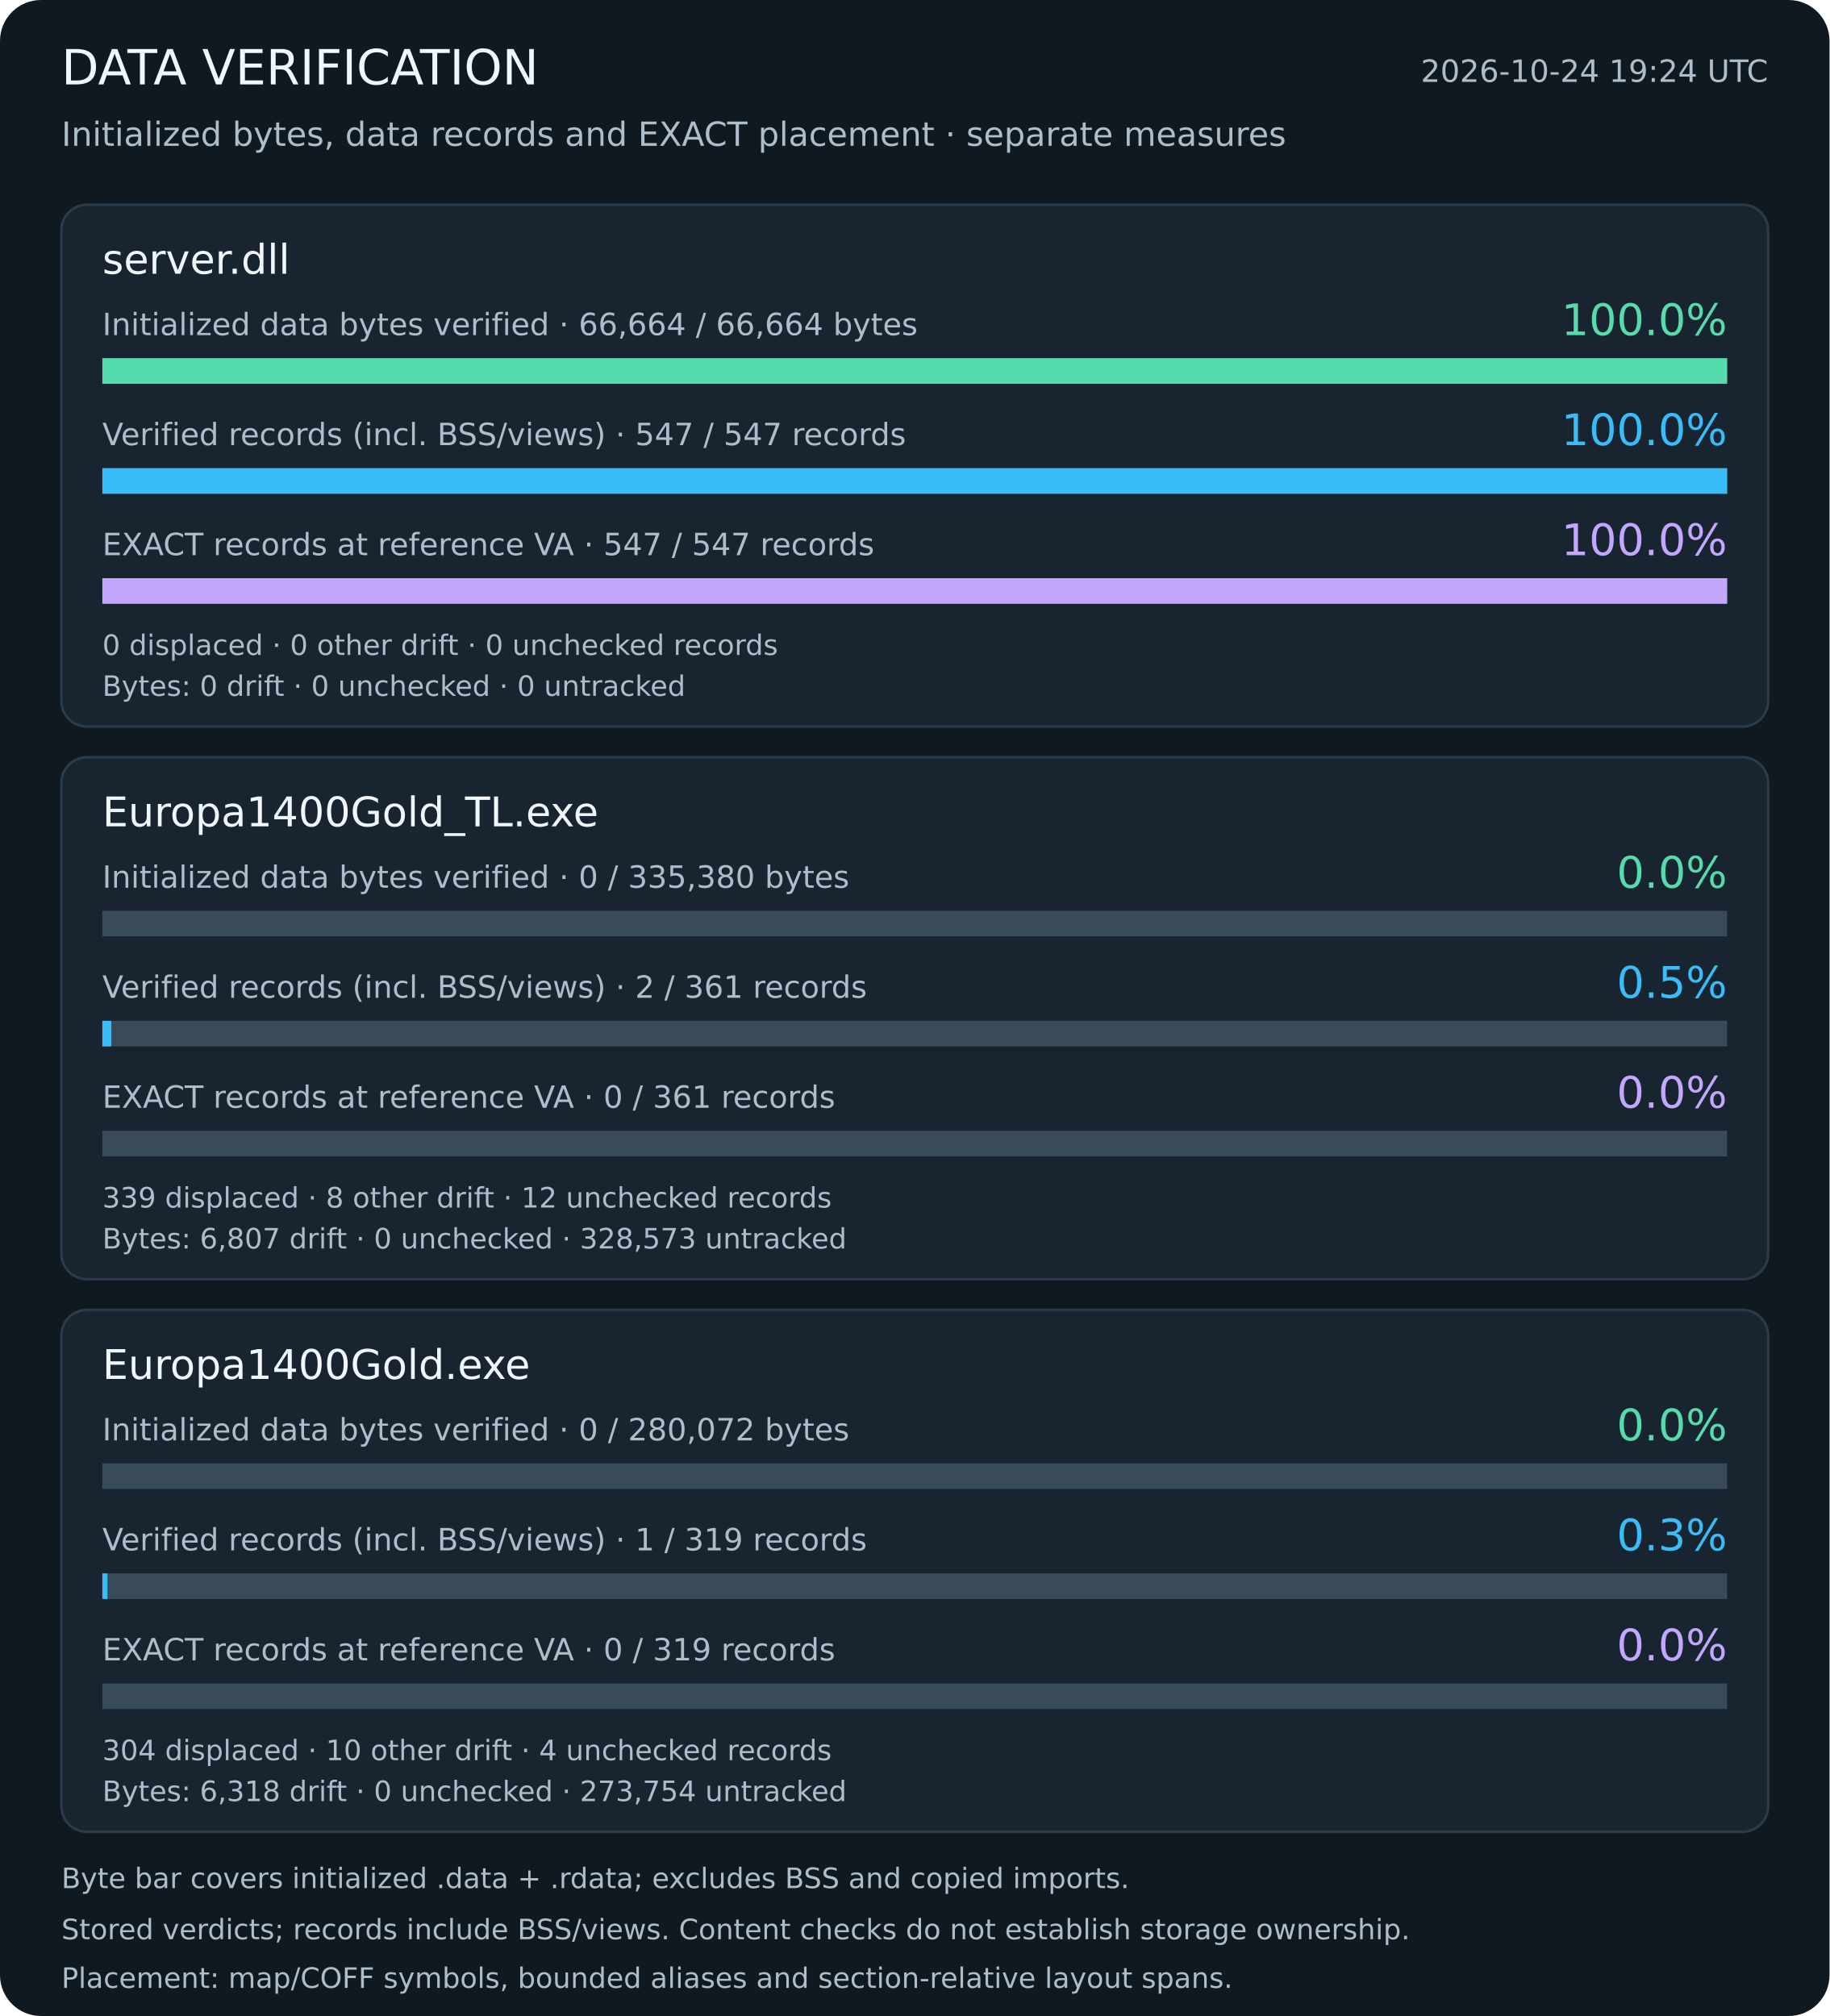
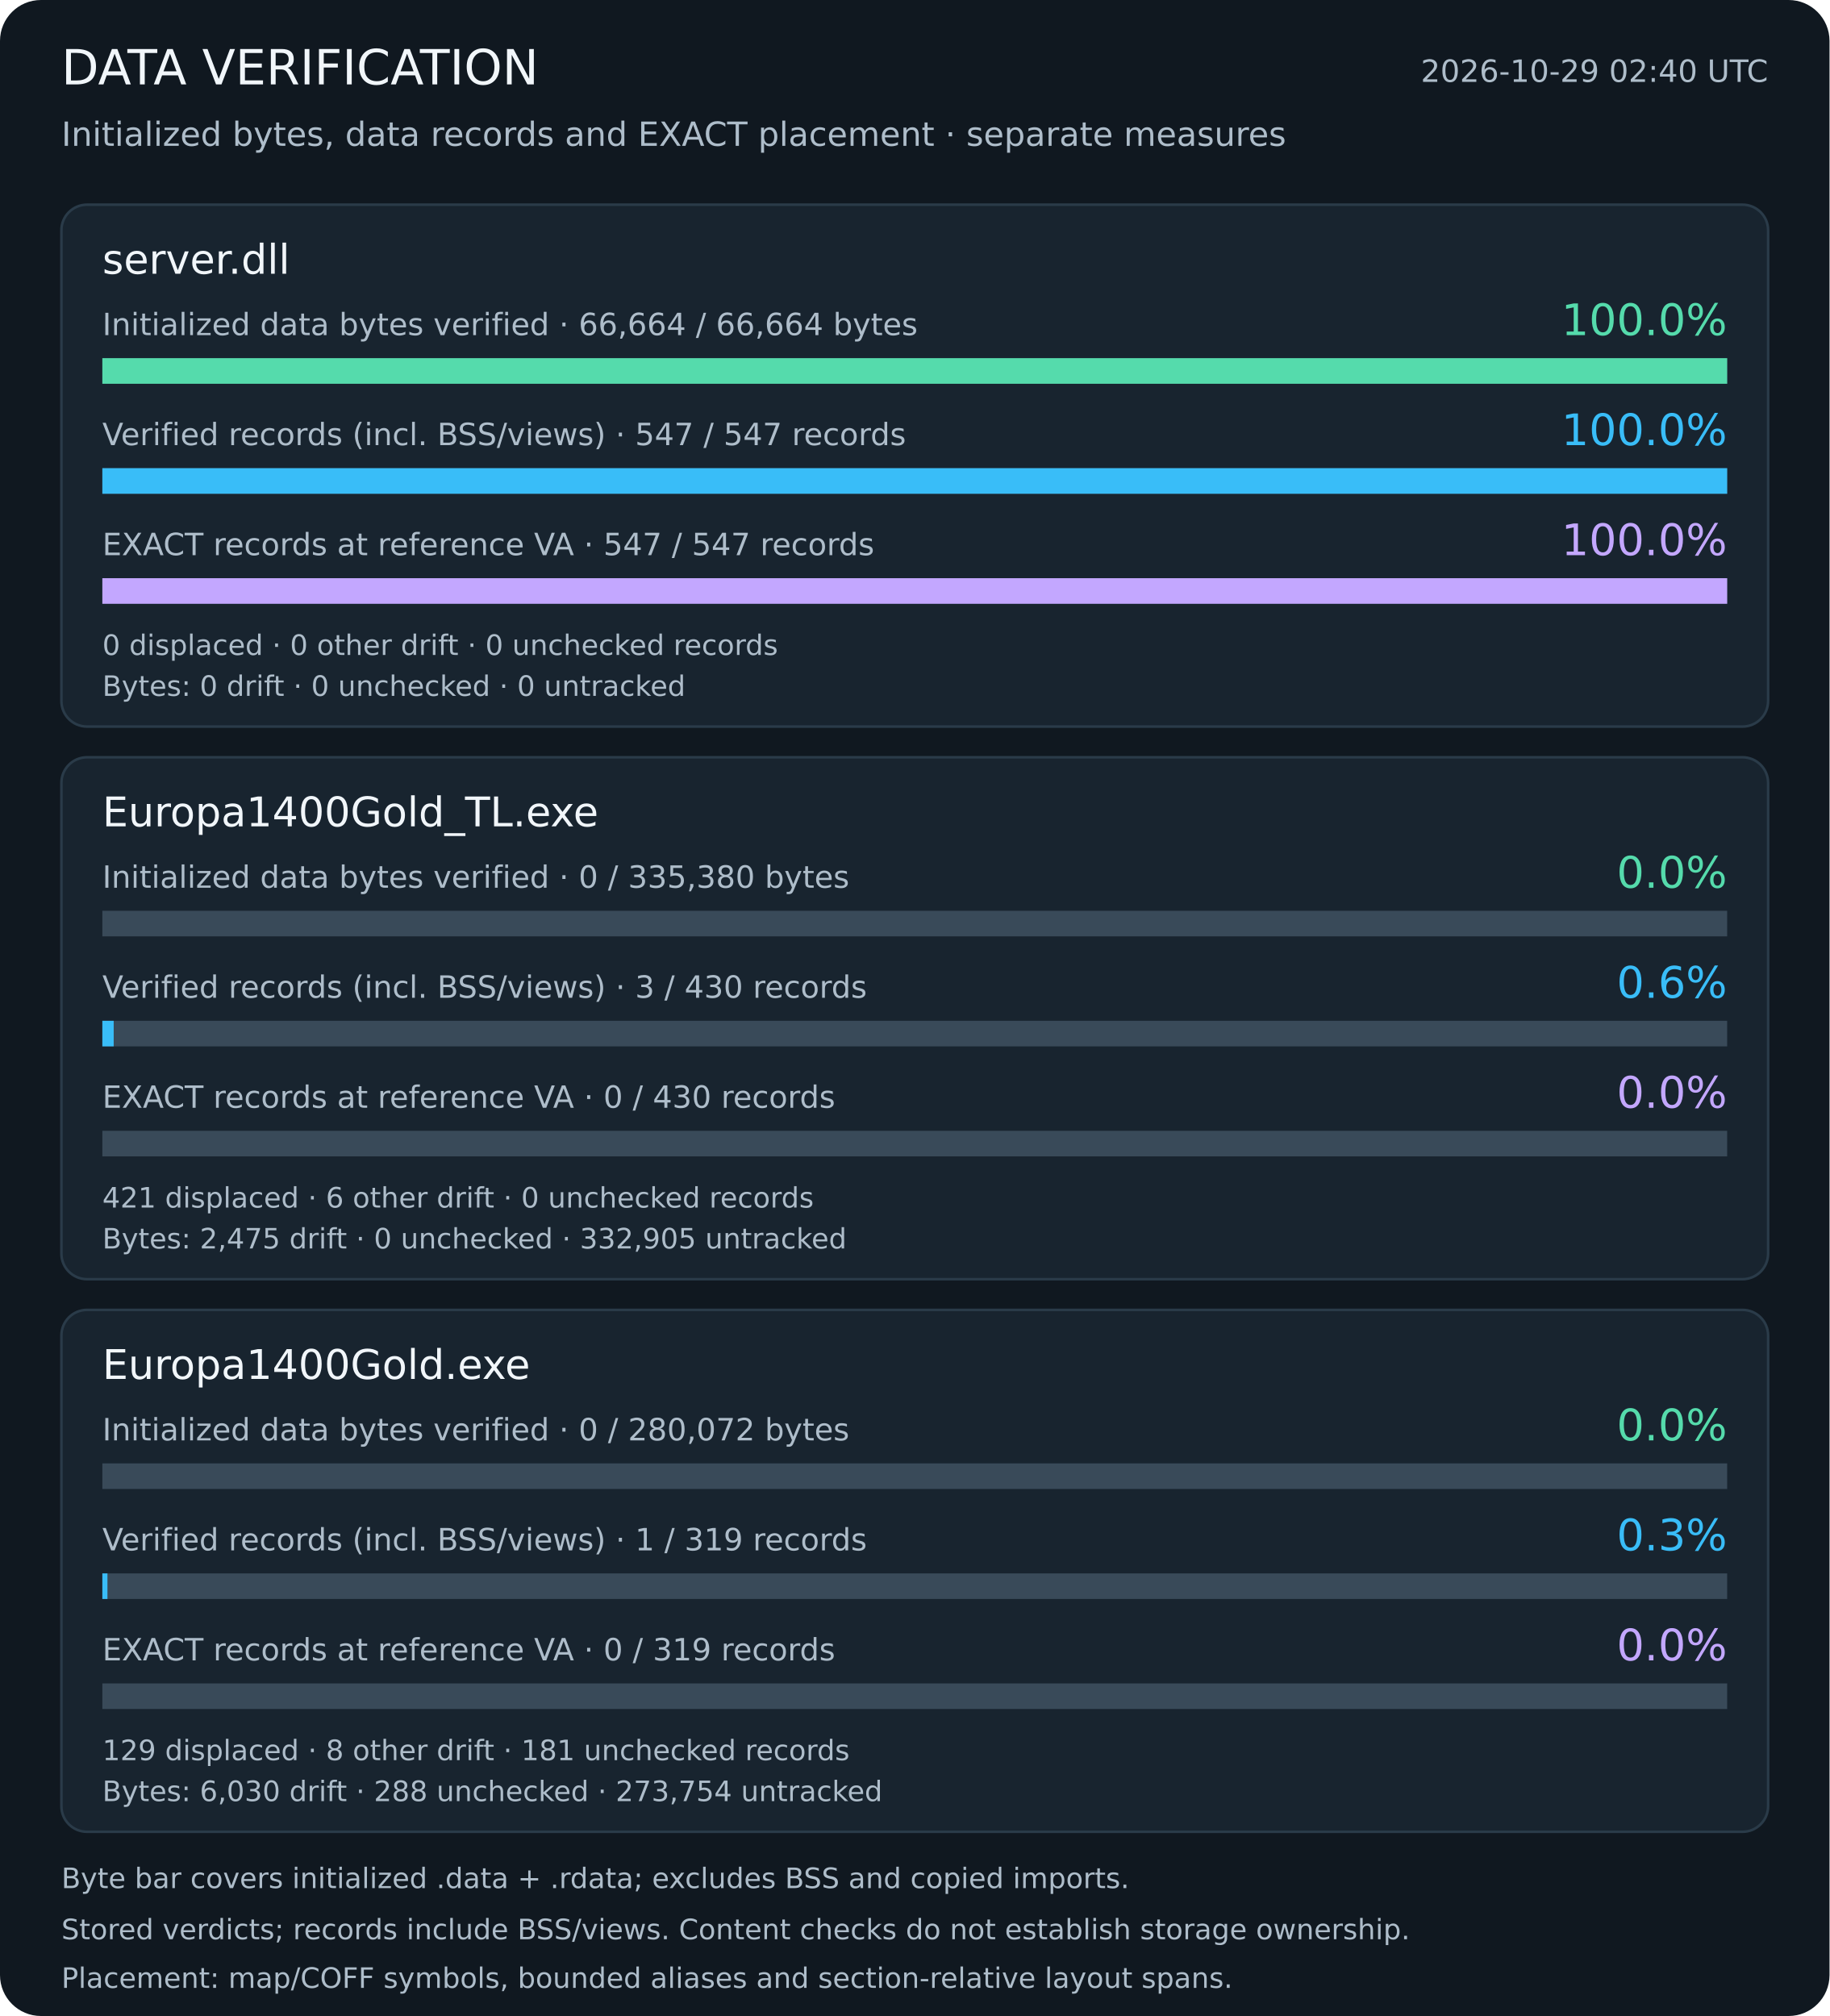
<svg xmlns="http://www.w3.org/2000/svg" width="715" height="788" viewBox="0 0 715 788" role="img" aria-labelledby="title description">
  <rect width="715" height="788" rx="16" fill="#101820" />
  <g font-family="DejaVu Sans, sans-serif">
    <text x="24" y="33" font-size="19" fill="#f1f6fa" text-anchor="start">DATA VERIFICATION</text>
-     <text x="691" y="32" font-size="12" fill="#aebdca" text-anchor="end">2026-10-24 19:24 UTC</text>
+     <text x="691" y="32" font-size="12" fill="#aebdca" text-anchor="end">2026-10-29 02:40 UTC</text>
    <text x="24" y="57" font-size="13" fill="#aebdca" text-anchor="start">Initialized bytes, data records and EXACT placement · separate measures</text>
    <rect x="24" y="80" width="667" height="204" rx="10" fill="#18242f" stroke="#2a3b49" />
    <text x="40" y="107" font-size="16" fill="#f1f6fa" text-anchor="start">server.dll</text>
    <text x="40" y="131" font-size="12" fill="#aebdca" text-anchor="start">Initialized data bytes verified · 66,664 / 66,664 bytes</text>
    <text x="675" y="131" font-size="17" fill="#55dbac" text-anchor="end">100.0%</text>
    <rect x="40" y="140" width="635" height="10" fill="#394a59" />
    <rect x="40" y="140" width="635.00" height="10" fill="#55dbac" />
    <text x="40" y="174" font-size="12" fill="#aebdca" text-anchor="start">Verified records (incl. BSS/views) · 547 / 547 records</text>
    <text x="675" y="174" font-size="17" fill="#39bdf8" text-anchor="end">100.0%</text>
    <rect x="40" y="183" width="635" height="10" fill="#394a59" />
    <rect x="40" y="183" width="635.00" height="10" fill="#39bdf8" />
    <text x="40" y="217" font-size="12" fill="#aebdca" text-anchor="start">EXACT records at reference VA · 547 / 547 records</text>
    <text x="675" y="217" font-size="17" fill="#c3a7ff" text-anchor="end">100.0%</text>
    <rect x="40" y="226" width="635" height="10" fill="#394a59" />
    <rect x="40" y="226" width="635.00" height="10" fill="#c3a7ff" />
    <text x="40" y="256" font-size="11" fill="#aebdca" text-anchor="start">0 displaced · 0 other drift · 0 unchecked records</text>
    <text x="40" y="272" font-size="11" fill="#aebdca" text-anchor="start">Bytes: 0 drift · 0 unchecked · 0 untracked</text>
    <rect x="24" y="296" width="667" height="204" rx="10" fill="#18242f" stroke="#2a3b49" />
    <text x="40" y="323" font-size="16" fill="#f1f6fa" text-anchor="start">Europa1400Gold_TL.exe</text>
    <text x="40" y="347" font-size="12" fill="#aebdca" text-anchor="start">Initialized data bytes verified · 0 / 335,380 bytes</text>
    <text x="675" y="347" font-size="17" fill="#55dbac" text-anchor="end">0.0%</text>
    <rect x="40" y="356" width="635" height="10" fill="#394a59" />
-     <text x="40" y="390" font-size="12" fill="#aebdca" text-anchor="start">Verified records (incl. BSS/views) · 2 / 361 records</text>
-     <text x="675" y="390" font-size="17" fill="#39bdf8" text-anchor="end">0.5%</text>
+     <text x="40" y="390" font-size="12" fill="#aebdca" text-anchor="start">Verified records (incl. BSS/views) · 3 / 430 records</text>
+     <text x="675" y="390" font-size="17" fill="#39bdf8" text-anchor="end">0.6%</text>
    <rect x="40" y="399" width="635" height="10" fill="#394a59" />
-     <rect x="40" y="399" width="3.52" height="10" fill="#39bdf8" />
-     <text x="40" y="433" font-size="12" fill="#aebdca" text-anchor="start">EXACT records at reference VA · 0 / 361 records</text>
+     <rect x="40" y="399" width="4.43" height="10" fill="#39bdf8" />
+     <text x="40" y="433" font-size="12" fill="#aebdca" text-anchor="start">EXACT records at reference VA · 0 / 430 records</text>
    <text x="675" y="433" font-size="17" fill="#c3a7ff" text-anchor="end">0.0%</text>
    <rect x="40" y="442" width="635" height="10" fill="#394a59" />
-     <text x="40" y="472" font-size="11" fill="#aebdca" text-anchor="start">339 displaced · 8 other drift · 12 unchecked records</text>
-     <text x="40" y="488" font-size="11" fill="#aebdca" text-anchor="start">Bytes: 6,807 drift · 0 unchecked · 328,573 untracked</text>
+     <text x="40" y="472" font-size="11" fill="#aebdca" text-anchor="start">421 displaced · 6 other drift · 0 unchecked records</text>
+     <text x="40" y="488" font-size="11" fill="#aebdca" text-anchor="start">Bytes: 2,475 drift · 0 unchecked · 332,905 untracked</text>
    <rect x="24" y="512" width="667" height="204" rx="10" fill="#18242f" stroke="#2a3b49" />
    <text x="40" y="539" font-size="16" fill="#f1f6fa" text-anchor="start">Europa1400Gold.exe</text>
    <text x="40" y="563" font-size="12" fill="#aebdca" text-anchor="start">Initialized data bytes verified · 0 / 280,072 bytes</text>
    <text x="675" y="563" font-size="17" fill="#55dbac" text-anchor="end">0.0%</text>
    <rect x="40" y="572" width="635" height="10" fill="#394a59" />
    <text x="40" y="606" font-size="12" fill="#aebdca" text-anchor="start">Verified records (incl. BSS/views) · 1 / 319 records</text>
    <text x="675" y="606" font-size="17" fill="#39bdf8" text-anchor="end">0.3%</text>
    <rect x="40" y="615" width="635" height="10" fill="#394a59" />
    <rect x="40" y="615" width="1.99" height="10" fill="#39bdf8" />
    <text x="40" y="649" font-size="12" fill="#aebdca" text-anchor="start">EXACT records at reference VA · 0 / 319 records</text>
    <text x="675" y="649" font-size="17" fill="#c3a7ff" text-anchor="end">0.0%</text>
    <rect x="40" y="658" width="635" height="10" fill="#394a59" />
-     <text x="40" y="688" font-size="11" fill="#aebdca" text-anchor="start">304 displaced · 10 other drift · 4 unchecked records</text>
-     <text x="40" y="704" font-size="11" fill="#aebdca" text-anchor="start">Bytes: 6,318 drift · 0 unchecked · 273,754 untracked</text>
+     <text x="40" y="688" font-size="11" fill="#aebdca" text-anchor="start">129 displaced · 8 other drift · 181 unchecked records</text>
+     <text x="40" y="704" font-size="11" fill="#aebdca" text-anchor="start">Bytes: 6,030 drift · 288 unchecked · 273,754 untracked</text>
    <text x="24" y="738" font-size="11" fill="#aebdca" text-anchor="start">Byte bar covers initialized .data + .rdata; excludes BSS and copied imports.</text>
    <text x="24" y="758" font-size="11" fill="#aebdca" text-anchor="start">Stored verdicts; records include BSS/views. Content checks do not establish storage ownership.</text>
    <text x="24" y="777" font-size="11" fill="#aebdca" text-anchor="start">Placement: map/COFF symbols, bounded aliases and section-relative layout spans.</text>
  </g>
</svg>
